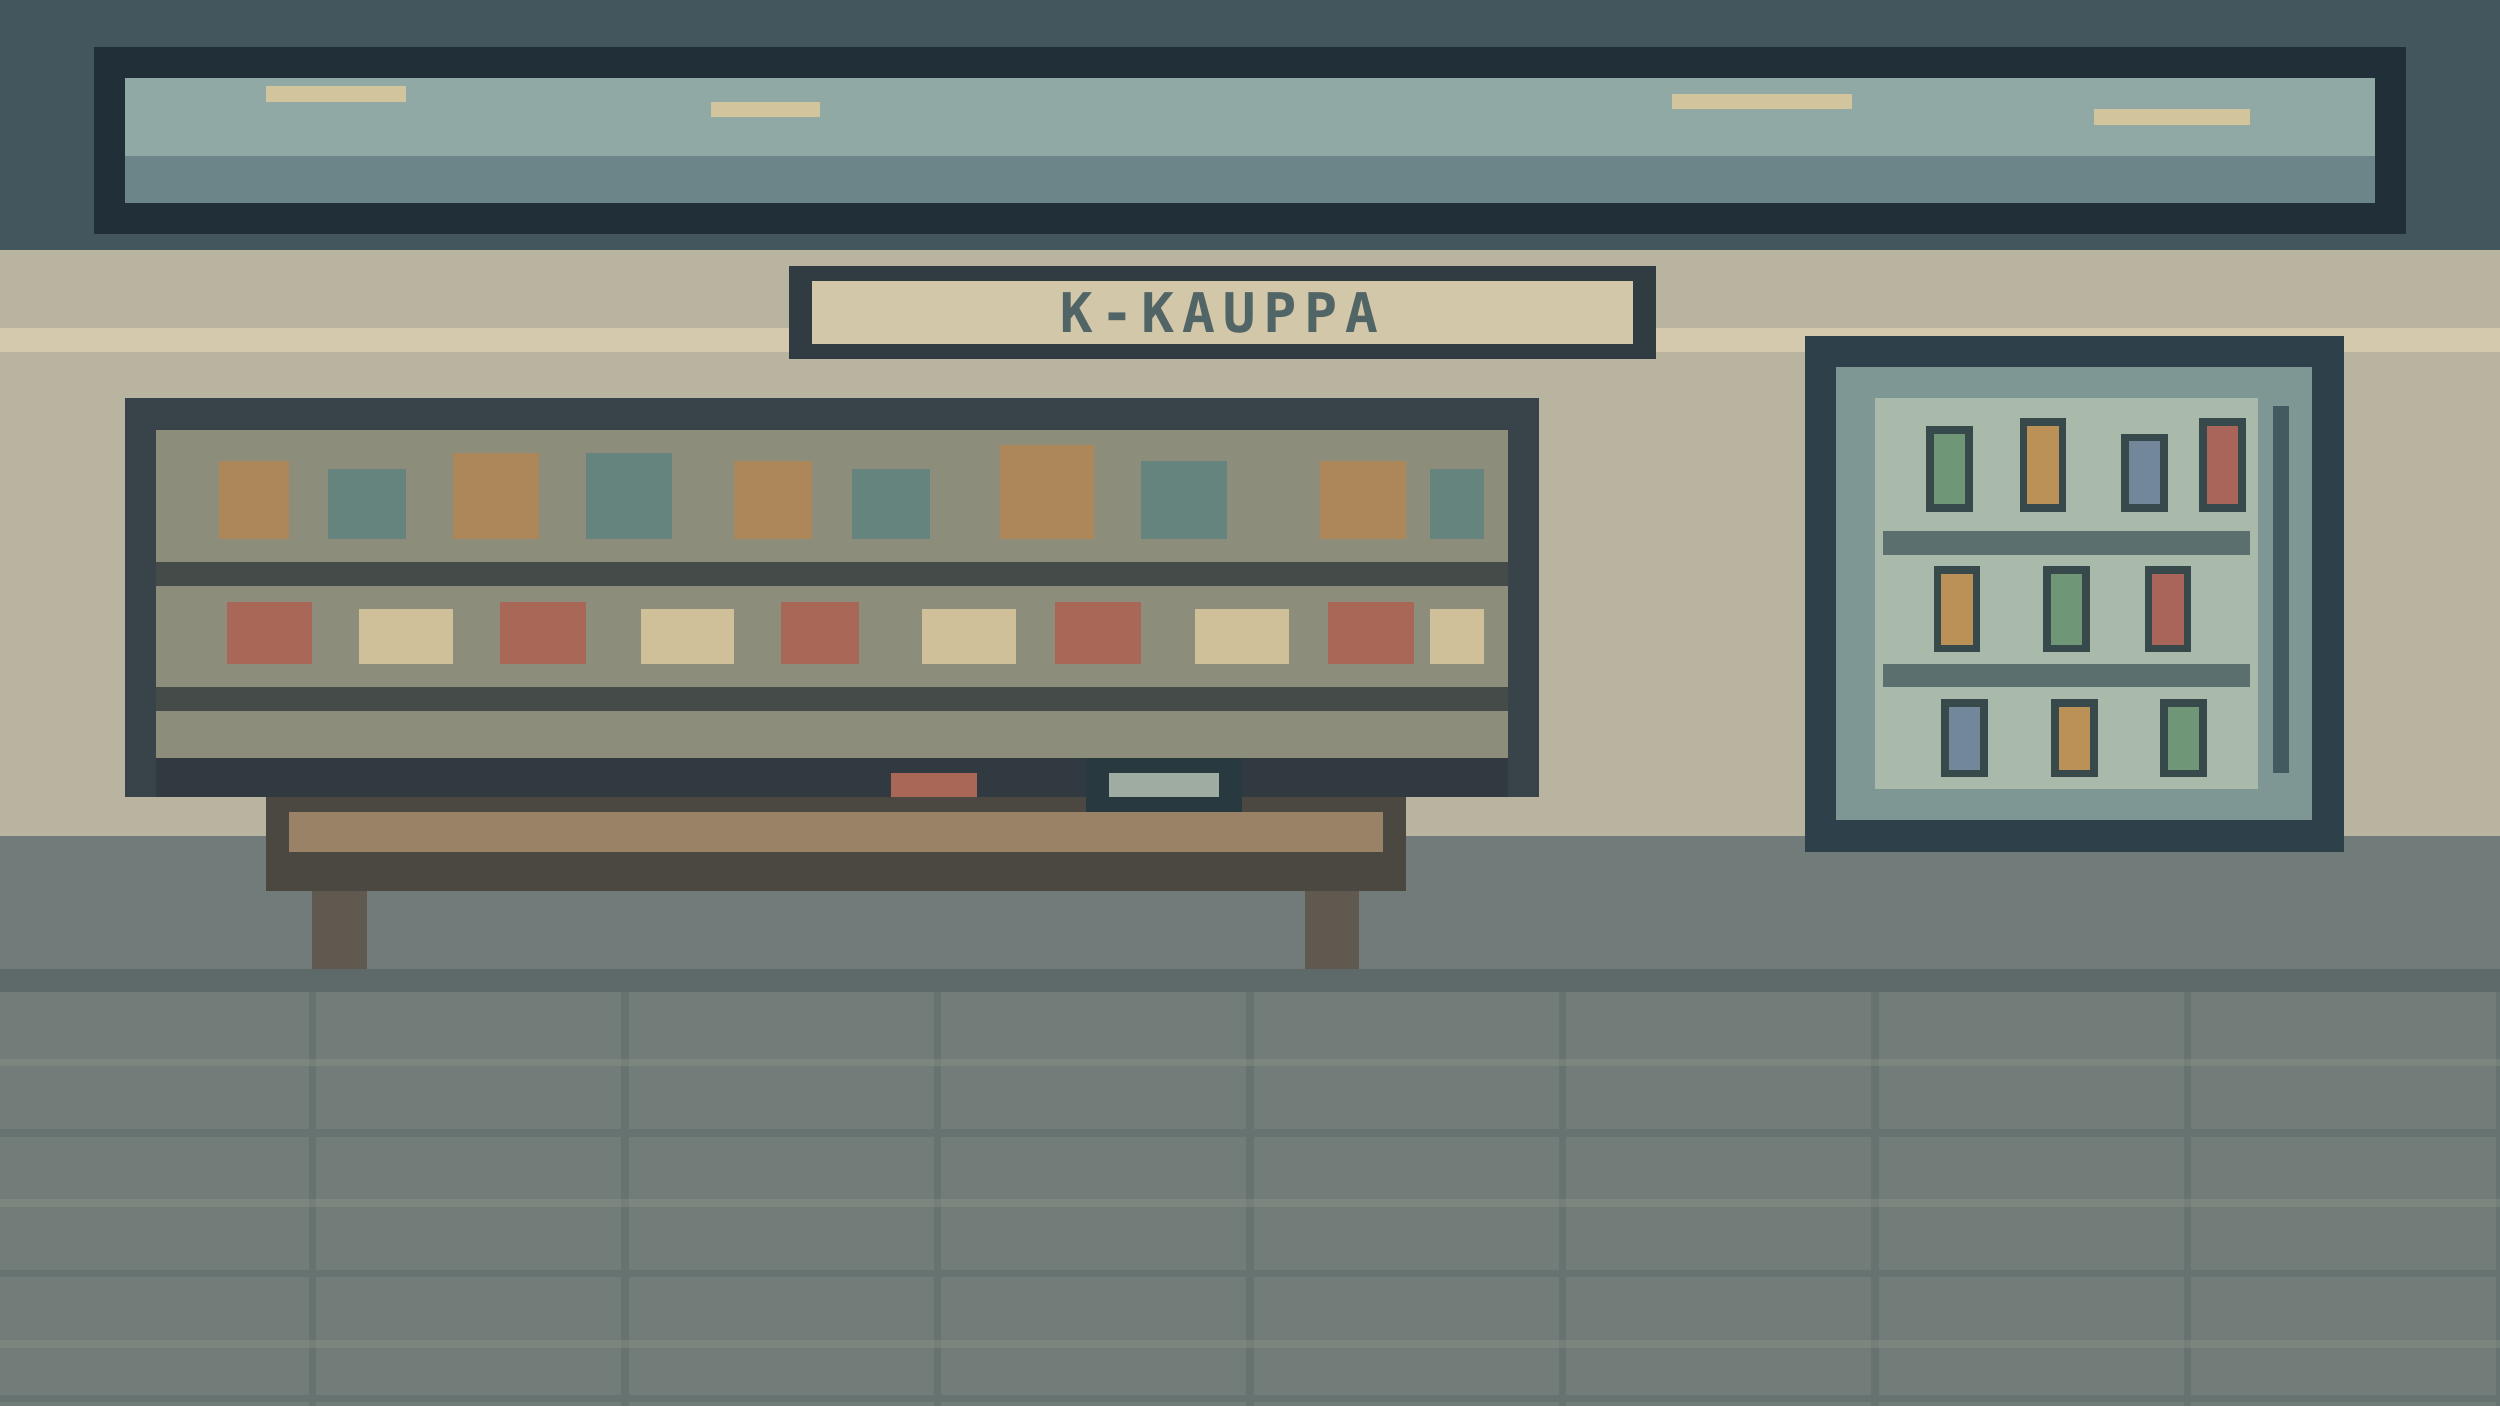
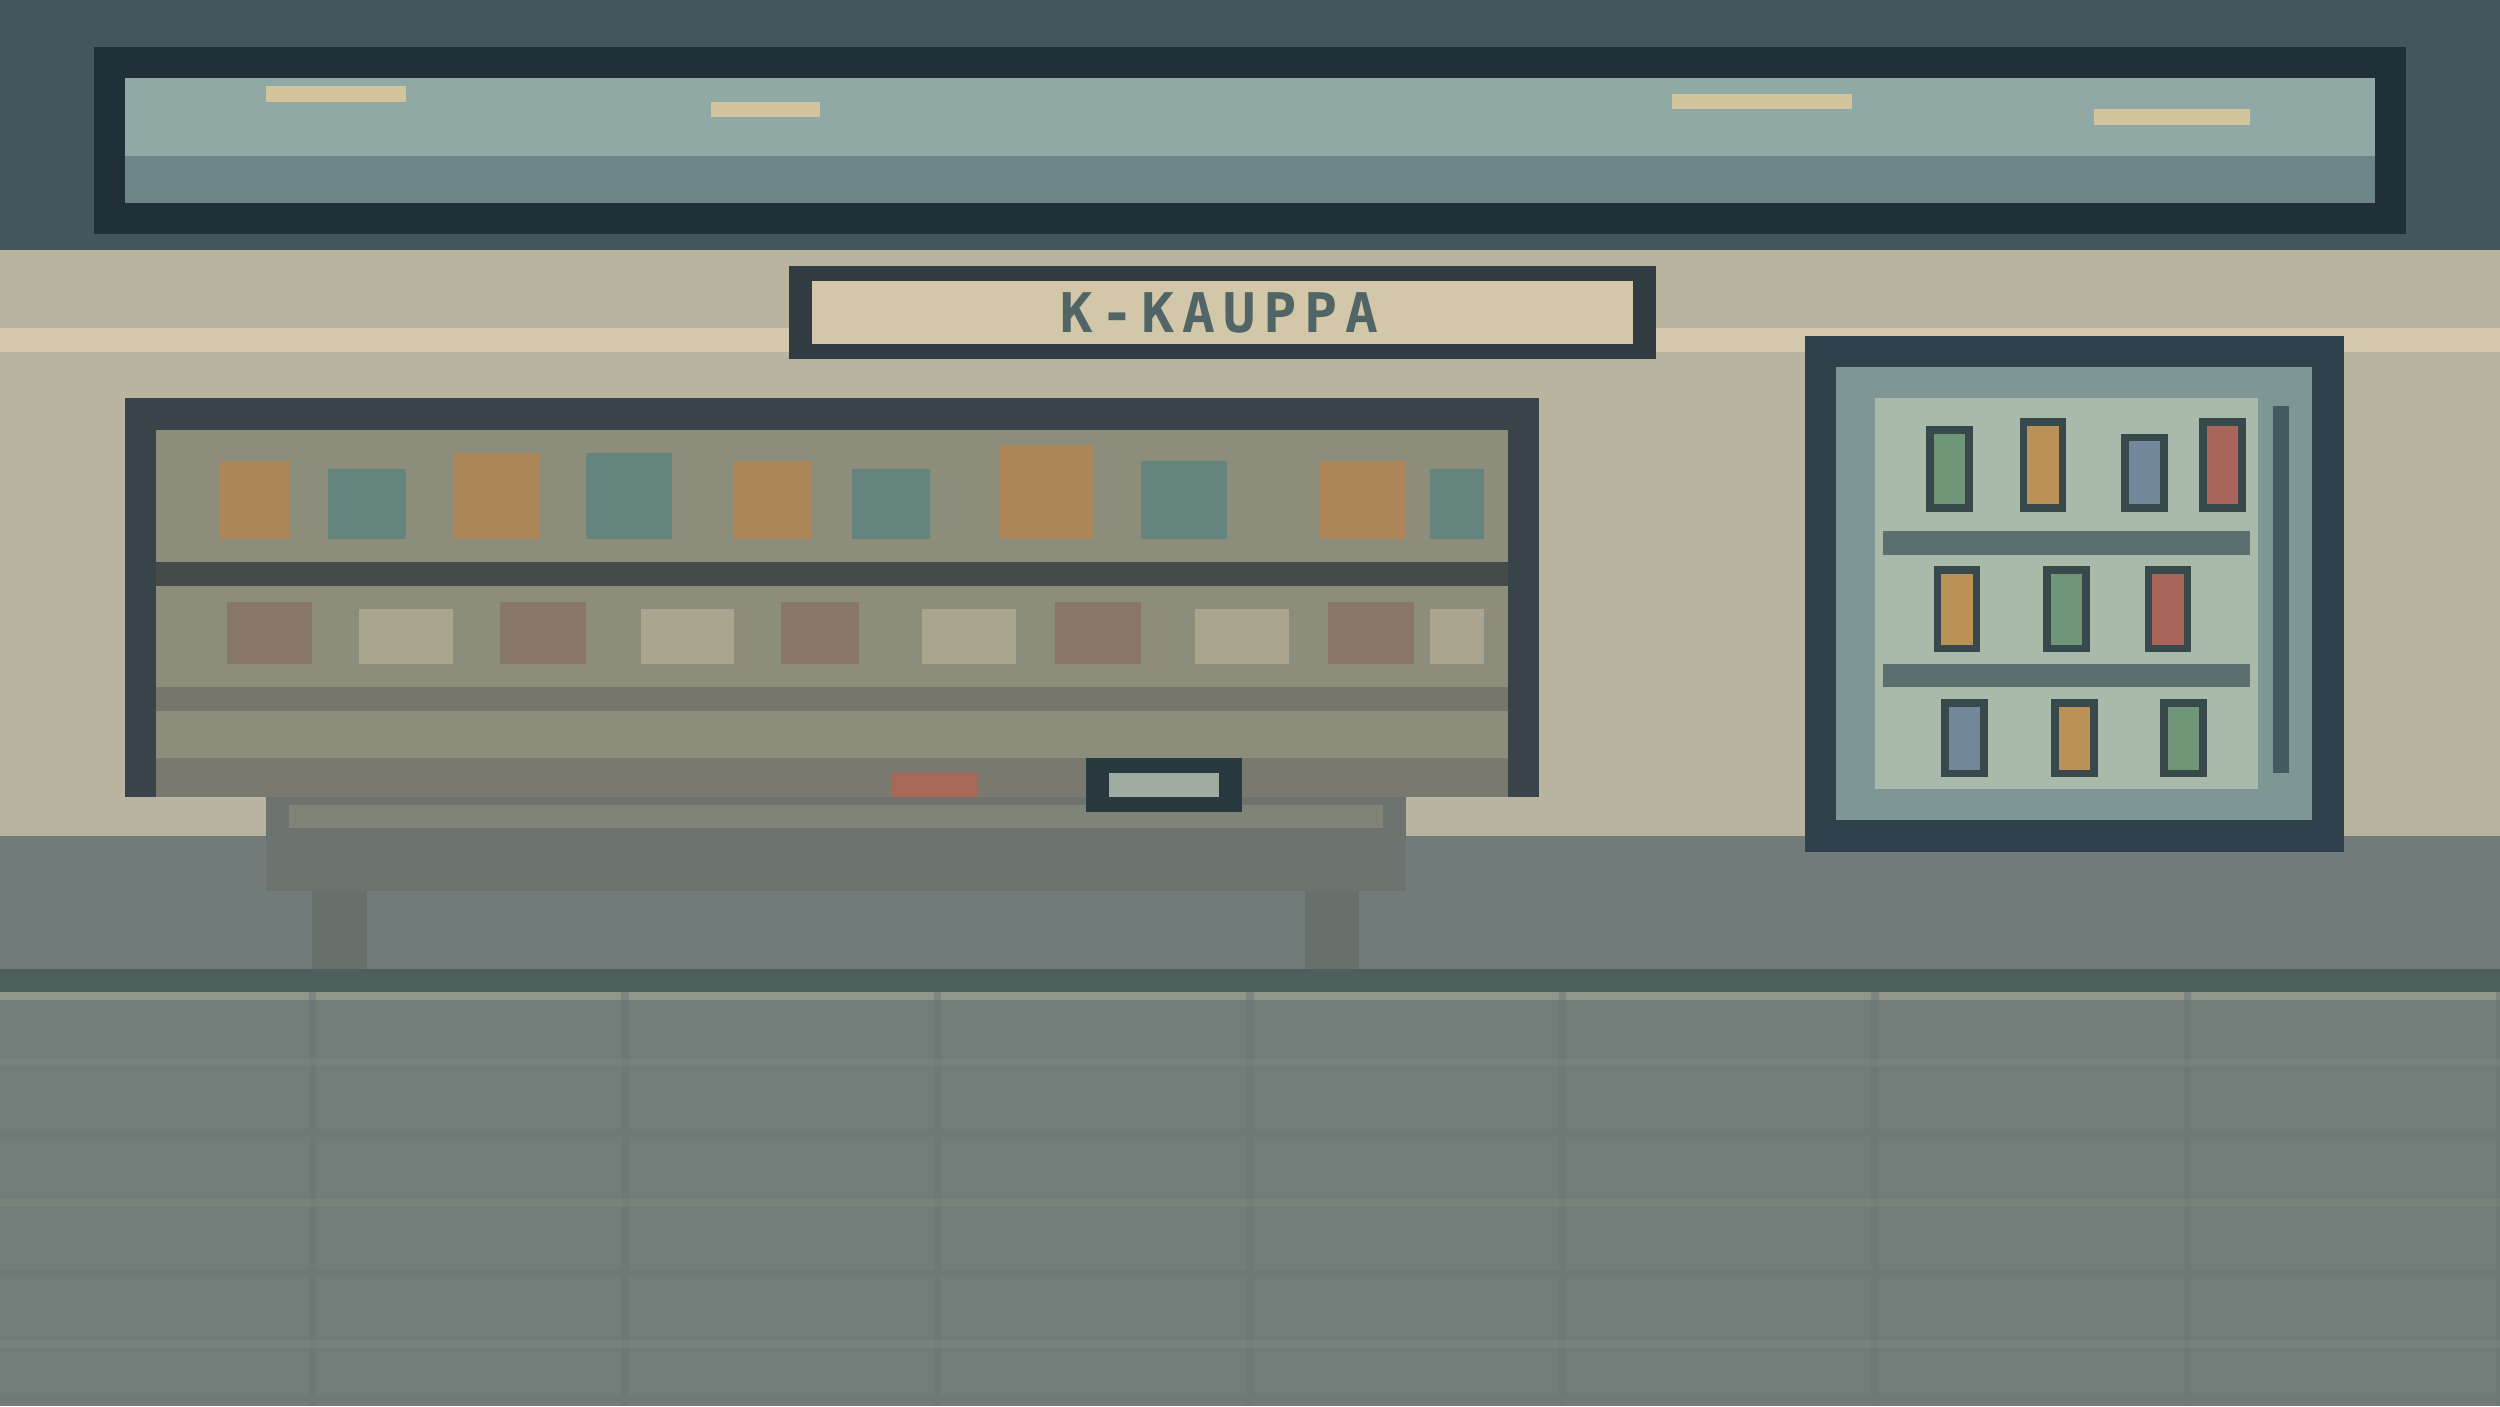
<svg xmlns="http://www.w3.org/2000/svg" width="320" height="180" viewBox="0 0 320 180" shape-rendering="crispEdges">
  <rect width="320" height="180" fill="#717b79" />
  <rect width="320" height="32" fill="#43565d" />
  <rect x="12" y="6" width="296" height="24" fill="#202f38" />
  <rect x="16" y="10" width="288" height="16" fill="#91a9a5" />
  <rect x="16" y="20" width="288" height="6" fill="#6b8588" />
  <g fill="#d2c49d">
    <rect x="34" y="11" width="18" height="2" />
    <rect x="91" y="13" width="14" height="2" />
    <rect x="214" y="12" width="23" height="2" />
    <rect x="268" y="14" width="20" height="2" />
  </g>
  <rect y="32" width="320" height="9" fill="#b9b49f" />
  <rect y="41" width="320" height="66" fill="#b9b49f" />
  <rect y="42" width="320" height="3" fill="#d4c9ac" />
  <rect x="16" y="51" width="181" height="51" fill="#39434a" />
  <rect x="20" y="55" width="173" height="43" fill="#8d8d7b" />
  <rect x="20" y="72" width="173" height="3" fill="#454b49" />
-   <rect x="20" y="88" width="173" height="3" fill="#454b49" />
-   <rect x="20" y="97" width="173" height="5" fill="#303a40" />
+   <rect x="20" y="88" width="173" height="3" fill="#76766c" />
+   <rect x="20" y="97" width="173" height="5" fill="#79796f" />
  <g fill="#ad875a">
    <rect x="28" y="59" width="9" height="10" />
    <rect x="58" y="58" width="11" height="11" />
    <rect x="94" y="59" width="10" height="10" />
    <rect x="128" y="57" width="12" height="12" />
    <rect x="169" y="59" width="11" height="10" />
  </g>
  <g fill="#65847d">
    <rect x="42" y="60" width="10" height="9" />
    <rect x="75" y="58" width="11" height="11" />
    <rect x="109" y="60" width="10" height="9" />
    <rect x="146" y="59" width="11" height="10" />
    <rect x="183" y="60" width="7" height="9" />
  </g>
-   <g fill="#a96758">
+   <g fill="#887669">
    <rect x="29" y="77" width="11" height="8" />
    <rect x="64" y="77" width="11" height="8" />
    <rect x="100" y="77" width="10" height="8" />
    <rect x="135" y="77" width="11" height="8" />
    <rect x="170" y="77" width="11" height="8" />
  </g>
-   <g fill="#d0c09a">
+   <g fill="#aaa58e">
    <rect x="46" y="78" width="12" height="7" />
    <rect x="82" y="78" width="12" height="7" />
    <rect x="118" y="78" width="12" height="7" />
    <rect x="153" y="78" width="12" height="7" />
    <rect x="183" y="78" width="7" height="7" />
  </g>
  <rect x="231" y="43" width="69" height="66" fill="#2e414a" />
  <rect x="235" y="47" width="61" height="58" fill="#7e9694" />
  <rect x="240" y="51" width="49" height="50" fill="#a9b9aa" />
  <rect x="241" y="68" width="47" height="3" fill="#5b706e" />
  <rect x="241" y="85" width="47" height="3" fill="#5b706e" />
  <rect x="291" y="52" width="2" height="47" fill="#435a60" />
  <g stroke="#38494b" stroke-width="1">
    <path d="M247 55h5v10h-5z" fill="#6f9676" />
    <path d="M259 54h5v11h-5z" fill="#bb9158" />
    <path d="M272 56h5v9h-5z" fill="#72889a" />
    <path d="M282 54h5v11h-5z" fill="#a96559" />
    <path d="M248 73h5v10h-5z" fill="#bb9158" />
    <path d="M262 73h5v10h-5z" fill="#6f9676" />
    <path d="M275 73h5v10h-5z" fill="#a96559" />
    <path d="M249 90h5v9h-5z" fill="#72889a" />
    <path d="M263 90h5v9h-5z" fill="#bb9158" />
    <path d="M277 90h5v9h-5z" fill="#6f9676" />
  </g>
  <rect x="101" y="34" width="111" height="12" fill="#303c41" />
  <rect x="104" y="36" width="105" height="8" fill="#d2c7a9" />
  <text x="156" y="42.5" text-anchor="middle" font-family="monospace" font-size="7" font-weight="bold" letter-spacing="1" fill="#516466">K-KAUPPA</text>
-   <rect x="34" y="102" width="146" height="12" fill="#4a4841" />
-   <rect x="37" y="104" width="140" height="5" fill="#998266" />
-   <rect x="40" y="114" width="7" height="10" fill="#5f5950" />
-   <rect x="167" y="114" width="7" height="10" fill="#5f5950" />
+   <rect x="34" y="102" width="146" height="12" fill="#6d7470" />
+   <rect x="37" y="103" width="140" height="3" fill="#808477" />
+   <rect x="40" y="114" width="7" height="10" fill="#68706b" />
+   <rect x="167" y="114" width="7" height="10" fill="#68706b" />
  <rect x="139" y="97" width="20" height="7" fill="#28393f" />
  <rect x="142" y="99" width="14" height="3" fill="#9eaca2" />
  <rect x="114" y="99" width="11" height="3" fill="#a96758" />
  <rect y="124" width="320" height="56" fill="#727d79" />
-   <rect y="124" width="320" height="3" fill="#5e6a69" />
-   <g stroke="#677371" stroke-width="1">
+   <rect y="124" width="320" height="3" fill="#4e5e5c" />
+   <rect y="127" width="320" height="1" fill="#92958a" />
+   <g stroke="#677371" stroke-width="1" opacity=".45">
    <path d="M0 145H320M0 163H320M0 179H320" />
    <path d="M40 127v53m40-53v53m40-53v53m40-53v53m40-53v53m40-53v53m40-53v53m40-53v53" />
  </g>
-   <g stroke="#879087" stroke-width="1" opacity=".45">
+   <g stroke="#879087" stroke-width="1" opacity=".25">
    <path d="M0 136H320M0 154H320m0 18H0" />
  </g>
</svg>
